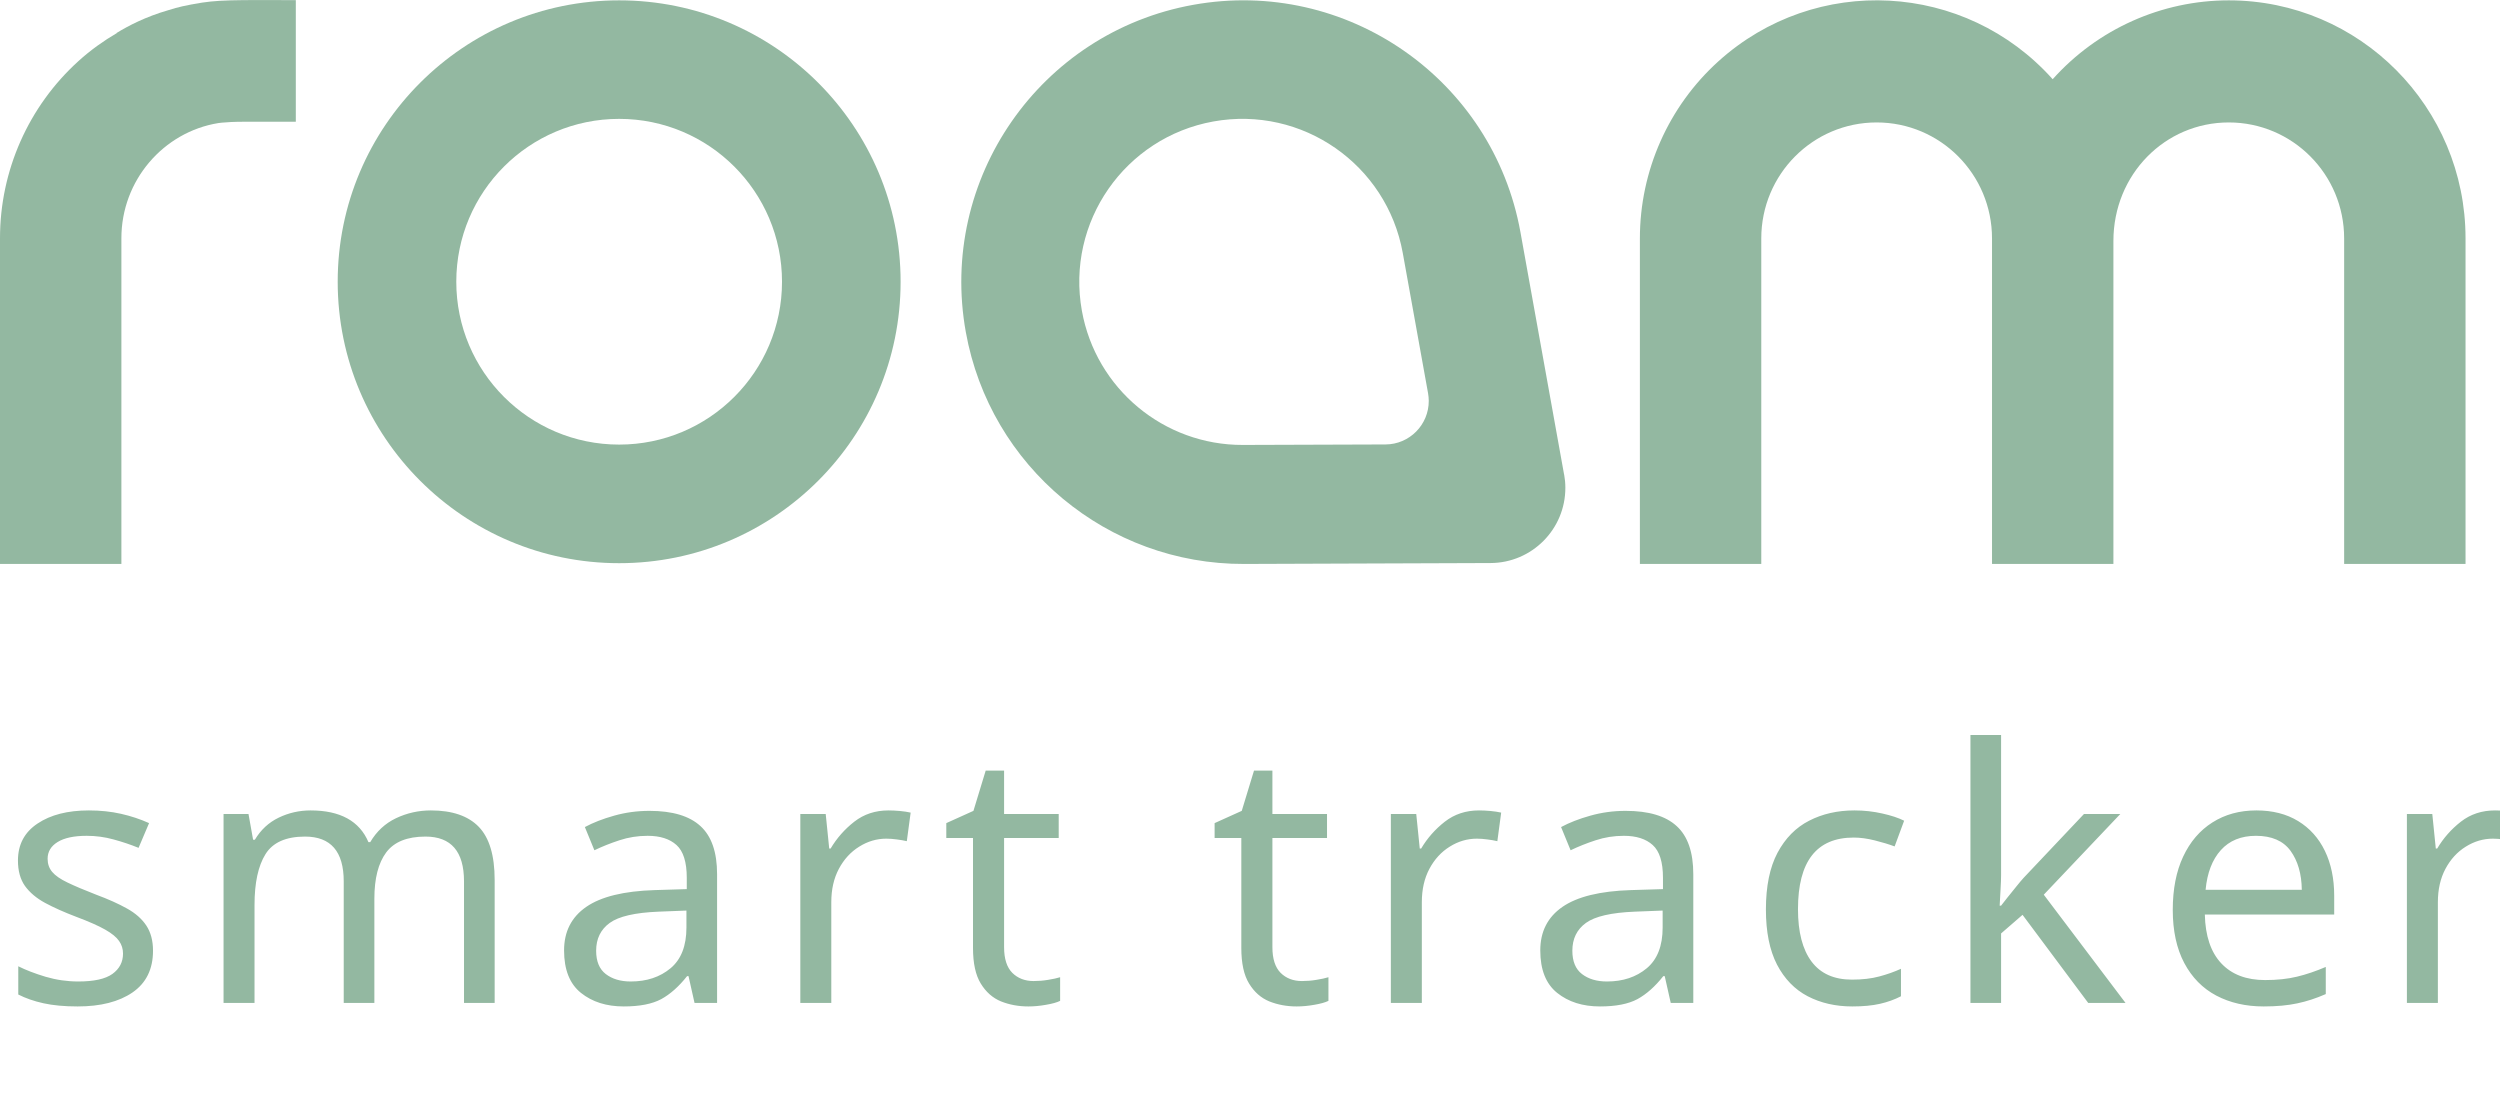
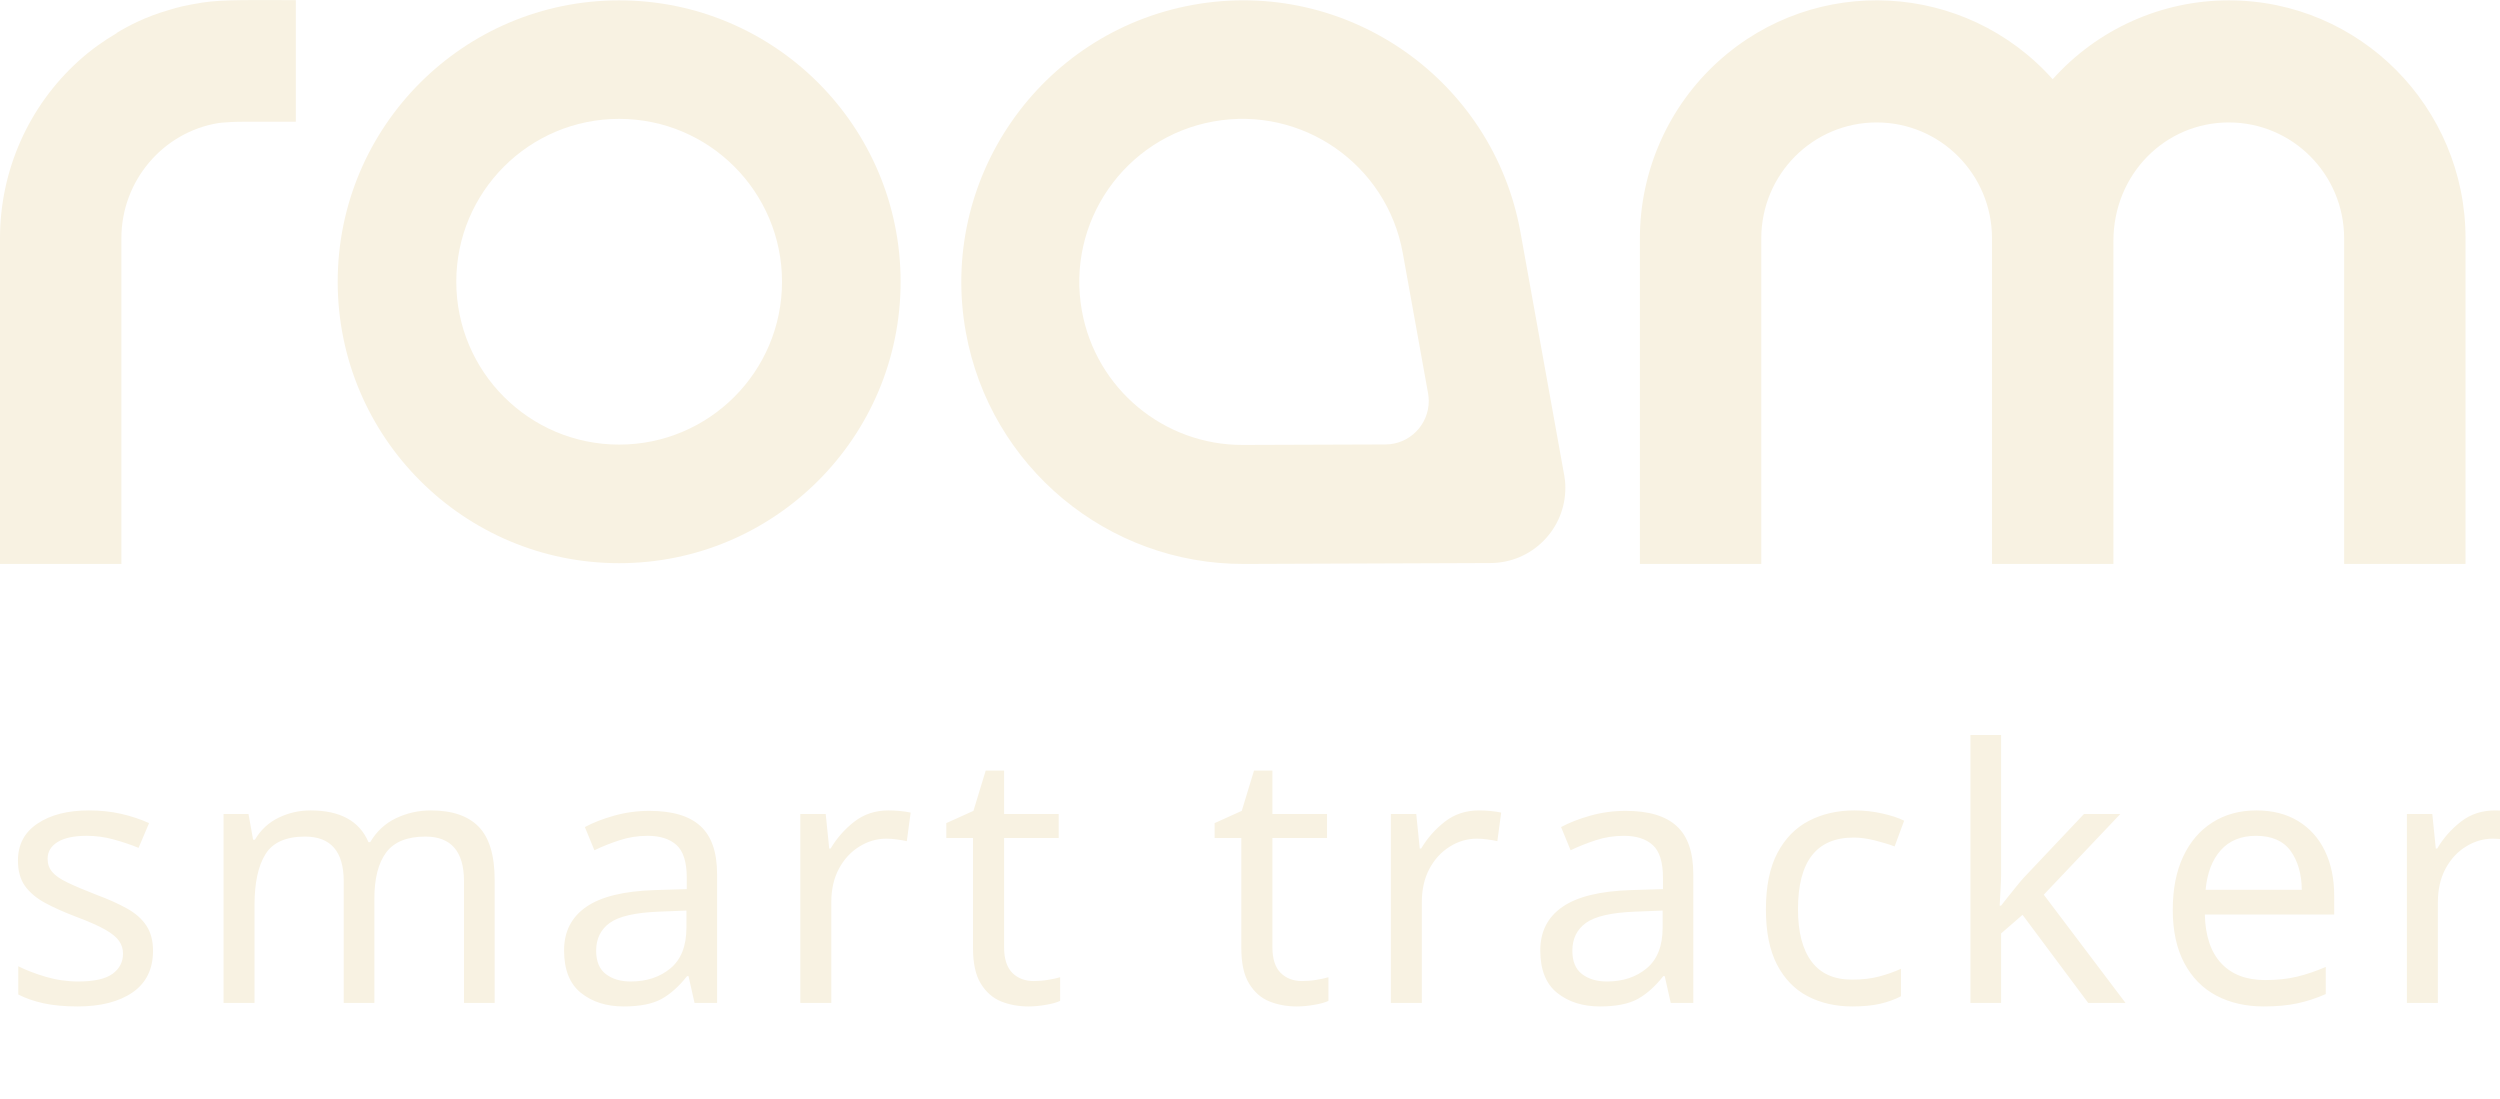
- <svg xmlns="http://www.w3.org/2000/svg" id="Layer_2" viewBox="0 0 356.9 156.8" style="fill:#93B8A1">
+ <svg xmlns="http://www.w3.org/2000/svg" id="Layer_2" viewBox="0 0 356.9 156.8" style="fill:#f8f2e2">
  <defs>
    <style>
      .cls-1 {
        font-family: Bahnschrift-Light, Bahnschrift;
        font-size: 50.33px;
        font-variation-settings: 'wght' 300, 'wdth' 100;
        font-weight: 300;
        letter-spacing: .07em;
      }
      
    </style>
  </defs>
  <g id="Layer_1-2" data-name="Layer_1">
    <g>
      <text class="cls-1" transform="translate(0 143.18)">
        <tspan x="0" y="0">smart tracker</tspan>
      </text>
      <g>
        <path d="M88.39.05C66.2.05,48.21,18.04,48.21,40.22s17.99,40.18,40.18,40.18,40.18-17.99,40.18-40.18S110.58.05,88.39.05ZM88.39,63.47c-12.84,0-23.25-10.41-23.25-23.25s10.41-23.25,23.25-23.25,23.25,10.41,23.25,23.25-10.41,23.25-23.25,23.25Z" />
        <path d="M223.29,67.75l-6.23-34.6c-3.94-21.86-24.86-36.4-46.72-32.46-21.86,3.94-36.4,24.86-32.46,46.72,3.46,19.21,20.22,33.17,39.74,33.1l35.16-.13c5.92-.02,10.71-4.84,10.69-10.77,0-.62-.06-1.25-.17-1.86ZM197.78,63.45l-20.34.07c-11.29.04-20.99-8.03-22.99-19.15-2.28-12.65,6.13-24.75,18.78-27.03s24.75,6.13,27.03,18.78l3.61,20.02c.06.36.1.72.1,1.08.01,3.43-2.76,6.22-6.18,6.23Z" />
        <g id="ARC">
          <path d="M334.65,34.04c0-9.15-7.37-16.56-16.47-16.56s-16.47,7.41-16.47,16.93v46.1h-17.33v-46.47c0-9.15-7.37-16.56-16.47-16.56s-16.47,7.41-16.47,16.56v46.47h-17.33v-46.47c0-9.64,4.07-18.83,11.2-25.28,13.88-12.55,35.25-11.41,47.73,2.55C299.46,4.14,308.6.05,318.18.05c18.67,0,33.8,15.22,33.8,33.99v46.47h-17.33v-46.47Z" />
        </g>
        <path d="M42.23.02c-3.73-.03-7.51-.02-9.29.03-1.23.04-2.13.09-2.88.17-.89.09-1.59.21-2.41.36-.08.02-.17.03-.26.05-.01,0-.02,0-.03,0-2,.37-2.98.72-3.35.83-3.23.93-5.72,2.24-7.37,3.25h.06c-1.93,1.13-3.78,2.45-5.5,4.01C4.07,15.18,0,24.36,0,34.01v46.5h17.33v-46.5c0-8.25,5.99-15.16,13.84-16.44.17-.03.34-.03.51-.06.72-.07,1.75-.13,3.23-.13h7.32V.02Z" />
      </g>
    </g>
  </g>
</svg>
